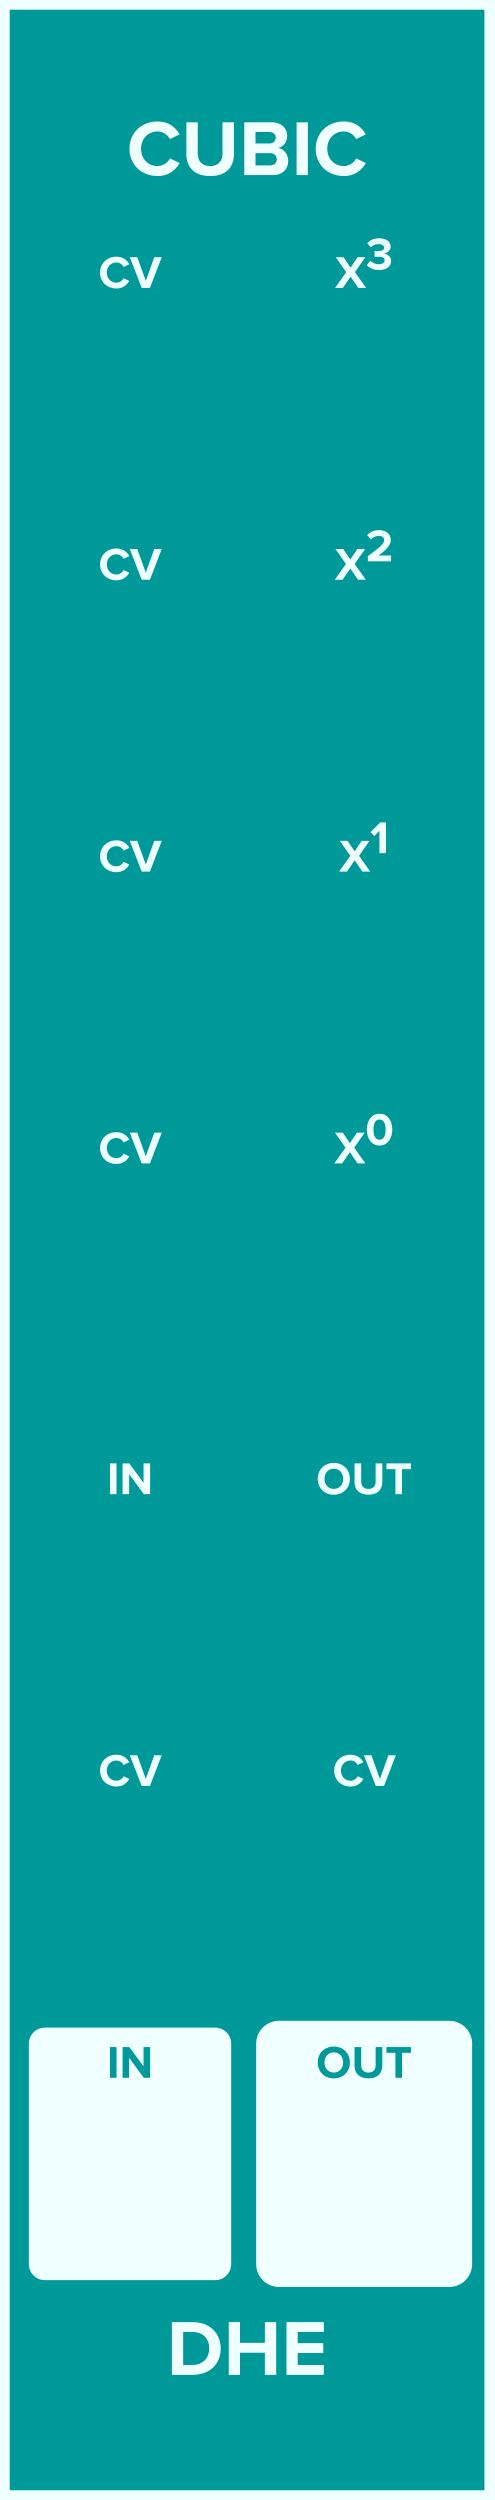
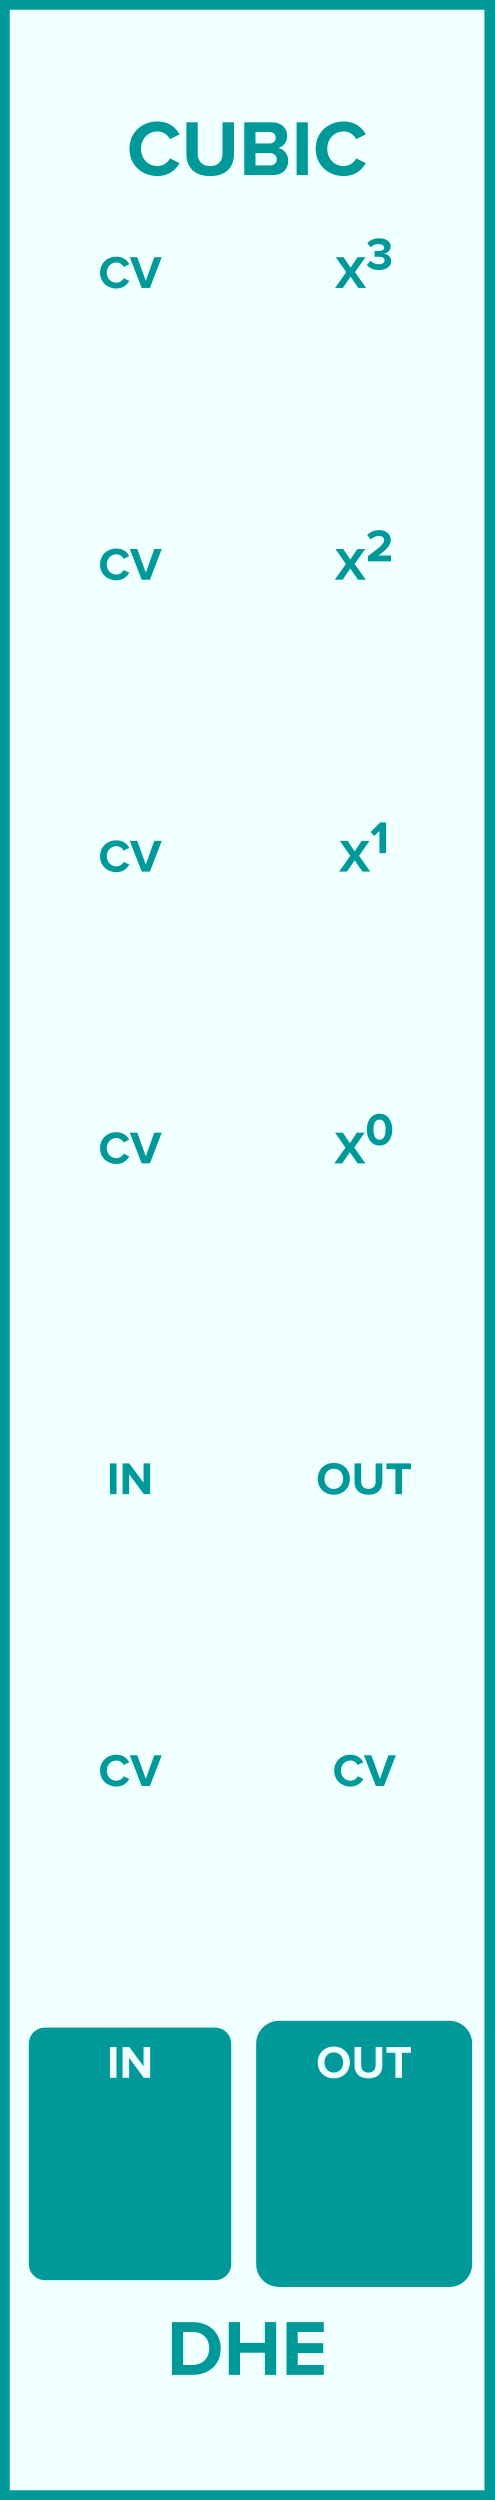
<svg xmlns="http://www.w3.org/2000/svg" id="svg50" height="379.429" width="75.0" version="1.1">
  <defs id="defs54" />
  <g id="g48" transform="scale(2.952756)">
-     <path id="rect2" d="M 0,0 H 25.4 V 128.5 H 0 Z" style="fill:#009999;stroke:#f0ffff;stroke-width:1" />
-     <g id="text4" style="font-weight:bold;font-size:4.064px;font-family:'Proxima Nova';text-anchor:middle;fill:#f0ffff" aria-label="CUBIC">
-       <path id="path59" style="font-weight:bold;font-size:4.064px;font-family:'Proxima Nova';text-anchor:middle;fill:#f0ffff" d="m 8.098,9.049 c 0.597,0 0.939,-0.329 1.134,-0.666 L 8.736,8.142 c -0.114,0.224 -0.358,0.394 -0.638,0.394 -0.492,0 -0.849,-0.378 -0.849,-0.89 0,-0.512 0.358,-0.89 0.849,-0.89 0.28,0 0.524,0.175 0.638,0.394 l 0.496,-0.244 c -0.191,-0.337 -0.536,-0.662 -1.134,-0.662 -0.813,0 -1.443,0.569 -1.443,1.402 0,0.833 0.63,1.402 1.443,1.402 z" />
-       <path id="path61" style="font-weight:bold;font-size:4.064px;font-family:'Proxima Nova';text-anchor:middle;fill:#f0ffff" d="m 9.579,7.919 c 0,0.666 0.398,1.13 1.223,1.13 0.825,0 1.223,-0.459 1.223,-1.134 V 6.289 h -0.589 V 7.899 c 0,0.378 -0.215,0.638 -0.634,0.638 -0.419,0 -0.638,-0.26 -0.638,-0.638 V 6.289 H 9.579 Z" />
-       <path id="path63" style="font-weight:bold;font-size:4.064px;font-family:'Proxima Nova';text-anchor:middle;fill:#f0ffff" d="m 12.555,9 h 1.471 c 0.516,0 0.788,-0.325 0.788,-0.732 0,-0.341 -0.232,-0.622 -0.52,-0.666 0.256,-0.053 0.467,-0.28 0.467,-0.622 0,-0.362 -0.264,-0.691 -0.78,-0.691 h -1.426 z m 0.577,-1.626 v -0.589 h 0.723 c 0.195,0 0.317,0.126 0.317,0.297 0,0.171 -0.122,0.293 -0.317,0.293 z m 0,1.126 v -0.63 h 0.744 c 0.228,0 0.35,0.146 0.35,0.317 0,0.195 -0.13,0.313 -0.35,0.313 z" />
-       <path id="path65" style="font-weight:bold;font-size:4.064px;font-family:'Proxima Nova';text-anchor:middle;fill:#f0ffff" d="m 15.246,9 h 0.577 V 6.289 h -0.577 z" />
-       <path id="path67" style="font-weight:bold;font-size:4.064px;font-family:'Proxima Nova';text-anchor:middle;fill:#f0ffff" d="m 17.67,9.049 c 0.597,0 0.939,-0.329 1.134,-0.666 L 18.308,8.142 c -0.114,0.224 -0.358,0.394 -0.638,0.394 -0.492,0 -0.849,-0.378 -0.849,-0.89 0,-0.512 0.358,-0.89 0.849,-0.89 0.28,0 0.524,0.175 0.638,0.394 l 0.496,-0.244 c -0.191,-0.337 -0.536,-0.662 -1.134,-0.662 -0.813,0 -1.443,0.569 -1.443,1.402 0,0.833 0.63,1.402 1.443,1.402 z" />
+     <path id="rect2" d="M 0,0 H 25.4 V 128.5 H 0 Z" style="fill:#f0ffff;stroke:#009999;stroke-width:1" />
+     <g id="text4" style="font-weight:bold;font-size:4.064px;font-family:'Proxima Nova';text-anchor:middle;fill:#009999" aria-label="CUBIC">
+       <path id="path59" style="font-weight:bold;font-size:4.064px;font-family:'Proxima Nova';text-anchor:middle;fill:#009999" d="m 8.098,9.049 c 0.597,0 0.939,-0.329 1.134,-0.666 L 8.736,8.142 c -0.114,0.224 -0.358,0.394 -0.638,0.394 -0.492,0 -0.849,-0.378 -0.849,-0.89 0,-0.512 0.358,-0.89 0.849,-0.89 0.28,0 0.524,0.175 0.638,0.394 l 0.496,-0.244 c -0.191,-0.337 -0.536,-0.662 -1.134,-0.662 -0.813,0 -1.443,0.569 -1.443,1.402 0,0.833 0.63,1.402 1.443,1.402 z" />
+       <path id="path61" style="font-weight:bold;font-size:4.064px;font-family:'Proxima Nova';text-anchor:middle;fill:#009999" d="m 9.579,7.919 c 0,0.666 0.398,1.13 1.223,1.13 0.825,0 1.223,-0.459 1.223,-1.134 V 6.289 h -0.589 V 7.899 c 0,0.378 -0.215,0.638 -0.634,0.638 -0.419,0 -0.638,-0.26 -0.638,-0.638 V 6.289 H 9.579 Z" />
+       <path id="path63" style="font-weight:bold;font-size:4.064px;font-family:'Proxima Nova';text-anchor:middle;fill:#009999" d="m 12.555,9 h 1.471 c 0.516,0 0.788,-0.325 0.788,-0.732 0,-0.341 -0.232,-0.622 -0.52,-0.666 0.256,-0.053 0.467,-0.28 0.467,-0.622 0,-0.362 -0.264,-0.691 -0.78,-0.691 h -1.426 z m 0.577,-1.626 v -0.589 h 0.723 c 0.195,0 0.317,0.126 0.317,0.297 0,0.171 -0.122,0.293 -0.317,0.293 z m 0,1.126 v -0.63 h 0.744 c 0.228,0 0.35,0.146 0.35,0.317 0,0.195 -0.13,0.313 -0.35,0.313 z" />
+       <path id="path65" style="font-weight:bold;font-size:4.064px;font-family:'Proxima Nova';text-anchor:middle;fill:#009999" d="m 15.246,9 h 0.577 V 6.289 h -0.577 z" />
+       <path id="path67" style="font-weight:bold;font-size:4.064px;font-family:'Proxima Nova';text-anchor:middle;fill:#009999" d="m 17.67,9.049 c 0.597,0 0.939,-0.329 1.134,-0.666 L 18.308,8.142 c -0.114,0.224 -0.358,0.394 -0.638,0.394 -0.492,0 -0.849,-0.378 -0.849,-0.89 0,-0.512 0.358,-0.89 0.849,-0.89 0.28,0 0.524,0.175 0.638,0.394 l 0.496,-0.244 c -0.191,-0.337 -0.536,-0.662 -1.134,-0.662 -0.813,0 -1.443,0.569 -1.443,1.402 0,0.833 0.63,1.402 1.443,1.402 z" />
    </g>
-     <g id="text6" style="font-weight:bold;font-size:4.064px;font-family:'Proxima Nova';dominant-baseline:hanging;text-anchor:middle;fill:#f0ffff" aria-label="DHE">
-       <path id="path70" style="font-weight:bold;font-size:4.064px;font-family:'Proxima Nova';dominant-baseline:hanging;text-anchor:middle;fill:#f0ffff" d="M 8.837,122.068 H 9.906 c 0.849,0 1.439,-0.536 1.439,-1.353 0,-0.817 -0.589,-1.357 -1.439,-1.357 H 8.837 Z m 0.577,-0.508 v -1.695 h 0.492 c 0.557,0 0.849,0.37 0.849,0.849 0,0.459 -0.313,0.845 -0.849,0.845 z" />
-       <path id="path72" style="font-weight:bold;font-size:4.064px;font-family:'Proxima Nova';dominant-baseline:hanging;text-anchor:middle;fill:#f0ffff" d="m 13.615,122.068 h 0.581 v -2.711 h -0.581 v 1.065 h -1.28 v -1.065 h -0.577 v 2.711 h 0.577 v -1.138 h 1.28 z" />
-       <path id="path74" style="font-weight:bold;font-size:4.064px;font-family:'Proxima Nova';dominant-baseline:hanging;text-anchor:middle;fill:#f0ffff" d="m 14.726,122.068 h 1.918 v -0.508 h -1.341 v -0.614 h 1.313 v -0.508 h -1.313 v -0.573 h 1.341 v -0.508 H 14.726 Z" />
+     <g id="text6" style="font-weight:bold;font-size:4.064px;font-family:'Proxima Nova';dominant-baseline:hanging;text-anchor:middle;fill:#009999" aria-label="DHE">
+       <path id="path70" style="font-weight:bold;font-size:4.064px;font-family:'Proxima Nova';dominant-baseline:hanging;text-anchor:middle;fill:#009999" d="M 8.837,122.068 H 9.906 c 0.849,0 1.439,-0.536 1.439,-1.353 0,-0.817 -0.589,-1.357 -1.439,-1.357 H 8.837 Z m 0.577,-0.508 v -1.695 h 0.492 c 0.557,0 0.849,0.37 0.849,0.849 0,0.459 -0.313,0.845 -0.849,0.845 z" />
+       <path id="path72" style="font-weight:bold;font-size:4.064px;font-family:'Proxima Nova';dominant-baseline:hanging;text-anchor:middle;fill:#009999" d="m 13.615,122.068 h 0.581 v -2.711 h -0.581 v 1.065 h -1.28 v -1.065 h -0.577 v 2.711 h 0.577 v -1.138 h 1.28 z" />
+       <path id="path74" style="font-weight:bold;font-size:4.064px;font-family:'Proxima Nova';dominant-baseline:hanging;text-anchor:middle;fill:#009999" d="m 14.726,122.068 h 1.918 v -0.508 h -1.341 v -0.614 h 1.313 v -0.508 h -1.313 v -0.573 h 1.341 v -0.508 H 14.726 Z" />
    </g>
-     <g id="text8" style="font-weight:bold;font-size:2.371px;font-family:'Proxima Nova';text-anchor:middle;fill:#f0ffff" aria-label="CV">
-       <path id="path77" style="font-weight:bold;font-size:2.371px;font-family:'Proxima Nova';text-anchor:middle;fill:#f0ffff" d="m 5.985,14.828 c 0.348,0 0.548,-0.192 0.661,-0.389 L 6.357,14.3 c -0.066,0.13 -0.209,0.23 -0.372,0.23 -0.287,0 -0.495,-0.22 -0.495,-0.519 0,-0.299 0.209,-0.519 0.495,-0.519 0.164,0 0.306,0.102 0.372,0.23 l 0.289,-0.142 c -0.111,-0.197 -0.313,-0.386 -0.661,-0.386 -0.474,0 -0.842,0.332 -0.842,0.818 0,0.486 0.367,0.818 0.842,0.818 z" />
-       <path id="path79" style="font-weight:bold;font-size:2.371px;font-family:'Proxima Nova';text-anchor:middle;fill:#f0ffff" d="M 7.283,14.8 H 7.705 L 8.314,13.219 H 7.93 L 7.494,14.435 7.056,13.219 h -0.384 z" />
+     <g id="text8" style="font-weight:bold;font-size:2.371px;font-family:'Proxima Nova';text-anchor:middle;fill:#009999" aria-label="CV">
+       <path id="path77" style="font-weight:bold;font-size:2.371px;font-family:'Proxima Nova';text-anchor:middle;fill:#009999" d="m 5.985,14.828 c 0.348,0 0.548,-0.192 0.661,-0.389 L 6.357,14.3 c -0.066,0.13 -0.209,0.23 -0.372,0.23 -0.287,0 -0.495,-0.22 -0.495,-0.519 0,-0.299 0.209,-0.519 0.495,-0.519 0.164,0 0.306,0.102 0.372,0.23 l 0.289,-0.142 c -0.111,-0.197 -0.313,-0.386 -0.661,-0.386 -0.474,0 -0.842,0.332 -0.842,0.818 0,0.486 0.367,0.818 0.842,0.818 z" />
+       <path id="path79" style="font-weight:bold;font-size:2.371px;font-family:'Proxima Nova';text-anchor:middle;fill:#009999" d="M 7.283,14.8 H 7.705 L 8.314,13.219 H 7.93 L 7.494,14.435 7.056,13.219 h -0.384 z" />
    </g>
-     <g id="text12" style="font-weight:bold;font-size:2.371px;font-family:'Proxima Nova';text-anchor:middle;fill:#f0ffff" aria-label="X3">
-       <path id="path82" style="font-weight:bold;font-size:2.371px;font-family:'Proxima Nova';text-anchor:middle;fill:#f0ffff" d="m 18.416,14.8 h 0.403 l -0.574,-0.813 0.538,-0.768 H 18.378 l -0.358,0.541 -0.363,-0.541 H 17.257 L 17.795,13.989 17.221,14.8 h 0.401 l 0.398,-0.578 z" />
+     <g id="text12" style="font-weight:bold;font-size:2.371px;font-family:'Proxima Nova';text-anchor:middle;fill:#009999" aria-label="X3">
+       <path id="path82" style="font-weight:bold;font-size:2.371px;font-family:'Proxima Nova';text-anchor:middle;fill:#009999" d="m 18.416,14.8 h 0.403 l -0.574,-0.813 0.538,-0.768 H 18.378 l -0.358,0.541 -0.363,-0.541 H 17.257 L 17.795,13.989 17.221,14.8 h 0.401 l 0.398,-0.578 z" />
      <path id="path84" style="baseline-shift:super" d="m 18.859,13.627 c 0.116,0.142 0.332,0.254 0.623,0.254 0.379,0 0.623,-0.192 0.623,-0.465 0,-0.237 -0.209,-0.363 -0.37,-0.379 0.175,-0.031 0.346,-0.161 0.346,-0.36 0,-0.263 -0.228,-0.429 -0.597,-0.429 -0.277,0 -0.477,0.107 -0.605,0.251 l 0.168,0.211 c 0.111,-0.107 0.249,-0.164 0.401,-0.164 0.166,0 0.294,0.062 0.294,0.187 0,0.116 -0.116,0.168 -0.292,0.168 -0.059,0 -0.168,0 -0.197,-0.002 v 0.303 c 0.024,-0.002 0.13,-0.005 0.197,-0.005 0.22,0 0.318,0.057 0.318,0.183 0,0.119 -0.107,0.202 -0.299,0.202 -0.154,0 -0.327,-0.066 -0.436,-0.18 z" />
    </g>
-     <g id="text14" style="font-weight:bold;font-size:2.371px;font-family:'Proxima Nova';text-anchor:middle;fill:#f0ffff" aria-label="CV">
-       <path id="path87" style="font-weight:bold;font-size:2.371px;font-family:'Proxima Nova';text-anchor:middle;fill:#f0ffff" d="m 5.985,29.828 c 0.348,0 0.548,-0.192 0.661,-0.389 L 6.357,29.3 c -0.066,0.13 -0.209,0.23 -0.372,0.23 -0.287,0 -0.495,-0.22 -0.495,-0.519 0,-0.299 0.209,-0.519 0.495,-0.519 0.164,0 0.306,0.102 0.372,0.23 l 0.289,-0.142 c -0.111,-0.197 -0.313,-0.386 -0.661,-0.386 -0.474,0 -0.842,0.332 -0.842,0.818 0,0.486 0.367,0.818 0.842,0.818 z" />
-       <path id="path89" style="font-weight:bold;font-size:2.371px;font-family:'Proxima Nova';text-anchor:middle;fill:#f0ffff" d="M 7.283,29.8 H 7.705 L 8.314,28.219 H 7.93 L 7.494,29.435 7.056,28.219 h -0.384 z" />
+     <g id="text14" style="font-weight:bold;font-size:2.371px;font-family:'Proxima Nova';text-anchor:middle;fill:#009999" aria-label="CV">
+       <path id="path87" style="font-weight:bold;font-size:2.371px;font-family:'Proxima Nova';text-anchor:middle;fill:#009999" d="m 5.985,29.828 c 0.348,0 0.548,-0.192 0.661,-0.389 L 6.357,29.3 c -0.066,0.13 -0.209,0.23 -0.372,0.23 -0.287,0 -0.495,-0.22 -0.495,-0.519 0,-0.299 0.209,-0.519 0.495,-0.519 0.164,0 0.306,0.102 0.372,0.23 l 0.289,-0.142 c -0.111,-0.197 -0.313,-0.386 -0.661,-0.386 -0.474,0 -0.842,0.332 -0.842,0.818 0,0.486 0.367,0.818 0.842,0.818 z" />
+       <path id="path89" style="font-weight:bold;font-size:2.371px;font-family:'Proxima Nova';text-anchor:middle;fill:#009999" d="M 7.283,29.8 H 7.705 L 8.314,28.219 H 7.93 L 7.494,29.435 7.056,28.219 h -0.384 z" />
    </g>
-     <g id="text18" style="font-weight:bold;font-size:2.371px;font-family:'Proxima Nova';text-anchor:middle;fill:#f0ffff" aria-label="X2">
-       <path id="path92" style="font-weight:bold;font-size:2.371px;font-family:'Proxima Nova';text-anchor:middle;fill:#f0ffff" d="m 18.402,29.8 h 0.403 l -0.574,-0.813 0.538,-0.768 H 18.364 l -0.358,0.541 -0.363,-0.541 h -0.401 l 0.538,0.77 -0.574,0.811 h 0.401 l 0.398,-0.578 z" />
+     <g id="text18" style="font-weight:bold;font-size:2.371px;font-family:'Proxima Nova';text-anchor:middle;fill:#009999" aria-label="X2">
+       <path id="path92" style="font-weight:bold;font-size:2.371px;font-family:'Proxima Nova';text-anchor:middle;fill:#009999" d="m 18.402,29.8 h 0.403 l -0.574,-0.813 0.538,-0.768 H 18.364 l -0.358,0.541 -0.363,-0.541 h -0.401 l 0.538,0.77 -0.574,0.811 h 0.401 l 0.398,-0.578 z" />
      <path id="path94" style="baseline-shift:super" d="m 18.909,28.852 h 1.19 v -0.296 h -0.645 c 0.41,-0.299 0.633,-0.533 0.633,-0.804 0,-0.315 -0.268,-0.505 -0.605,-0.505 -0.22,0 -0.455,0.081 -0.609,0.258 l 0.192,0.223 c 0.107,-0.111 0.244,-0.183 0.424,-0.183 0.13,0 0.256,0.069 0.256,0.206 0,0.194 -0.19,0.358 -0.837,0.834 z" />
    </g>
-     <g id="text20" style="font-weight:bold;font-size:2.371px;font-family:'Proxima Nova';text-anchor:middle;fill:#f0ffff" aria-label="CV">
-       <path id="path97" style="font-weight:bold;font-size:2.371px;font-family:'Proxima Nova';text-anchor:middle;fill:#f0ffff" d="m 5.985,44.828 c 0.348,0 0.548,-0.192 0.661,-0.389 L 6.357,44.3 c -0.066,0.13 -0.209,0.23 -0.372,0.23 -0.287,0 -0.495,-0.22 -0.495,-0.519 0,-0.299 0.209,-0.519 0.495,-0.519 0.164,0 0.306,0.102 0.372,0.23 l 0.289,-0.142 c -0.111,-0.197 -0.313,-0.386 -0.661,-0.386 -0.474,0 -0.842,0.332 -0.842,0.818 0,0.486 0.367,0.818 0.842,0.818 z" />
-       <path id="path99" style="font-weight:bold;font-size:2.371px;font-family:'Proxima Nova';text-anchor:middle;fill:#f0ffff" d="M 7.283,44.8 H 7.705 L 8.314,43.219 H 7.93 L 7.494,44.435 7.056,43.219 h -0.384 z" />
+     <g id="text20" style="font-weight:bold;font-size:2.371px;font-family:'Proxima Nova';text-anchor:middle;fill:#009999" aria-label="CV">
+       <path id="path97" style="font-weight:bold;font-size:2.371px;font-family:'Proxima Nova';text-anchor:middle;fill:#009999" d="m 5.985,44.828 c 0.348,0 0.548,-0.192 0.661,-0.389 L 6.357,44.3 c -0.066,0.13 -0.209,0.23 -0.372,0.23 -0.287,0 -0.495,-0.22 -0.495,-0.519 0,-0.299 0.209,-0.519 0.495,-0.519 0.164,0 0.306,0.102 0.372,0.23 l 0.289,-0.142 c -0.111,-0.197 -0.313,-0.386 -0.661,-0.386 -0.474,0 -0.842,0.332 -0.842,0.818 0,0.486 0.367,0.818 0.842,0.818 z" />
+       <path id="path99" style="font-weight:bold;font-size:2.371px;font-family:'Proxima Nova';text-anchor:middle;fill:#009999" d="M 7.283,44.8 H 7.705 L 8.314,43.219 H 7.93 L 7.494,44.435 7.056,43.219 h -0.384 z" />
    </g>
-     <g id="text24" style="font-weight:bold;font-size:2.371px;font-family:'Proxima Nova';text-anchor:middle;fill:#f0ffff" aria-label="X1">
-       <path id="path102" style="font-weight:bold;font-size:2.371px;font-family:'Proxima Nova';text-anchor:middle;fill:#f0ffff" d="m 18.626,44.8 h 0.403 l -0.574,-0.813 0.538,-0.768 h -0.405 l -0.358,0.541 -0.363,-0.541 H 17.467 l 0.538,0.77 -0.574,0.811 h 0.401 l 0.398,-0.578 z" />
+     <g id="text24" style="font-weight:bold;font-size:2.371px;font-family:'Proxima Nova';text-anchor:middle;fill:#009999" aria-label="X1">
+       <path id="path102" style="font-weight:bold;font-size:2.371px;font-family:'Proxima Nova';text-anchor:middle;fill:#009999" d="m 18.626,44.8 h 0.403 l -0.574,-0.813 0.538,-0.768 h -0.405 l -0.358,0.541 -0.363,-0.541 H 17.467 l 0.538,0.77 -0.574,0.811 h 0.401 l 0.398,-0.578 z" />
      <path id="path104" style="baseline-shift:super" d="m 19.504,43.852 h 0.337 V 42.27 H 19.546 l -0.498,0.5 0.192,0.202 0.263,-0.268 z" />
    </g>
-     <g id="text26" style="font-weight:bold;font-size:2.371px;font-family:'Proxima Nova';text-anchor:middle;fill:#f0ffff" aria-label="CV">
-       <path id="path107" style="font-weight:bold;font-size:2.371px;font-family:'Proxima Nova';text-anchor:middle;fill:#f0ffff" d="m 5.985,59.828 c 0.348,0 0.548,-0.192 0.661,-0.389 L 6.357,59.3 c -0.066,0.13 -0.209,0.23 -0.372,0.23 -0.287,0 -0.495,-0.22 -0.495,-0.519 0,-0.299 0.209,-0.519 0.495,-0.519 0.164,0 0.306,0.102 0.372,0.23 l 0.289,-0.142 c -0.111,-0.197 -0.313,-0.386 -0.661,-0.386 -0.474,0 -0.842,0.332 -0.842,0.818 0,0.486 0.367,0.818 0.842,0.818 z" />
-       <path id="path109" style="font-weight:bold;font-size:2.371px;font-family:'Proxima Nova';text-anchor:middle;fill:#f0ffff" d="M 7.283,59.8 H 7.705 L 8.314,58.219 H 7.93 L 7.494,59.435 7.056,58.219 h -0.384 z" />
+     <g id="text26" style="font-weight:bold;font-size:2.371px;font-family:'Proxima Nova';text-anchor:middle;fill:#009999" aria-label="CV">
+       <path id="path107" style="font-weight:bold;font-size:2.371px;font-family:'Proxima Nova';text-anchor:middle;fill:#009999" d="m 5.985,59.828 c 0.348,0 0.548,-0.192 0.661,-0.389 L 6.357,59.3 c -0.066,0.13 -0.209,0.23 -0.372,0.23 -0.287,0 -0.495,-0.22 -0.495,-0.519 0,-0.299 0.209,-0.519 0.495,-0.519 0.164,0 0.306,0.102 0.372,0.23 l 0.289,-0.142 c -0.111,-0.197 -0.313,-0.386 -0.661,-0.386 -0.474,0 -0.842,0.332 -0.842,0.818 0,0.486 0.367,0.818 0.842,0.818 z" />
+       <path id="path109" style="font-weight:bold;font-size:2.371px;font-family:'Proxima Nova';text-anchor:middle;fill:#009999" d="M 7.283,59.8 H 7.705 L 8.314,58.219 H 7.93 L 7.494,59.435 7.056,58.219 h -0.384 z" />
    </g>
-     <g id="text30" style="font-weight:bold;font-size:2.371px;font-family:'Proxima Nova';text-anchor:middle;fill:#f0ffff" aria-label="X0">
-       <path id="path112" style="font-weight:bold;font-size:2.371px;font-family:'Proxima Nova';text-anchor:middle;fill:#f0ffff" d="m 18.379,59.8 h 0.403 l -0.574,-0.813 0.538,-0.768 h -0.405 l -0.358,0.541 -0.363,-0.541 h -0.401 l 0.538,0.77 -0.574,0.811 h 0.401 l 0.398,-0.578 z" />
+     <g id="text30" style="font-weight:bold;font-size:2.371px;font-family:'Proxima Nova';text-anchor:middle;fill:#009999" aria-label="X0">
+       <path id="path112" style="font-weight:bold;font-size:2.371px;font-family:'Proxima Nova';text-anchor:middle;fill:#009999" d="m 18.379,59.8 h 0.403 l -0.574,-0.813 0.538,-0.768 h -0.405 l -0.358,0.541 -0.363,-0.541 h -0.401 l 0.538,0.77 -0.574,0.811 h 0.401 l 0.398,-0.578 z" />
      <path id="path114" style="baseline-shift:super" d="m 18.855,58.062 c 0,0.408 0.202,0.818 0.654,0.818 0.45,0 0.654,-0.41 0.654,-0.818 0,-0.408 -0.204,-0.816 -0.654,-0.816 -0.453,0 -0.654,0.408 -0.654,0.816 z m 0.965,0 c 0,0.292 -0.085,0.519 -0.311,0.519 -0.228,0 -0.313,-0.228 -0.313,-0.519 0,-0.292 0.085,-0.517 0.313,-0.517 0.225,0 0.311,0.225 0.311,0.517 z" />
    </g>
-     <g id="text32" style="font-weight:bold;font-size:2.371px;font-family:'Proxima Nova';text-anchor:middle;fill:#f0ffff" aria-label="IN">
-       <path id="path117" style="font-weight:bold;font-size:2.371px;font-family:'Proxima Nova';text-anchor:middle;fill:#f0ffff" d="M 5.652,76.8 H 5.989 V 75.219 H 5.652 Z" />
-       <path id="path119" style="font-weight:bold;font-size:2.371px;font-family:'Proxima Nova';text-anchor:middle;fill:#f0ffff" d="M 7.391,76.8 H 7.716 V 75.219 H 7.379 v 0.993 l -0.733,-0.993 H 6.3 v 1.581 h 0.337 v -1.031 z" />
+     <g id="text32" style="font-weight:bold;font-size:2.371px;font-family:'Proxima Nova';text-anchor:middle;fill:#009999" aria-label="IN">
+       <path id="path117" style="font-weight:bold;font-size:2.371px;font-family:'Proxima Nova';text-anchor:middle;fill:#009999" d="M 5.652,76.8 H 5.989 V 75.219 H 5.652 Z" />
+       <path id="path119" style="font-weight:bold;font-size:2.371px;font-family:'Proxima Nova';text-anchor:middle;fill:#009999" d="M 7.391,76.8 H 7.716 V 75.219 H 7.379 v 0.993 l -0.733,-0.993 H 6.3 v 1.581 h 0.337 v -1.031 z" />
    </g>
-     <g id="text34" style="font-weight:bold;font-size:2.371px;font-family:'Proxima Nova';text-anchor:middle;fill:#f0ffff" aria-label="OUT">
-       <path id="path122" style="font-weight:bold;font-size:2.371px;font-family:'Proxima Nova';text-anchor:middle;fill:#f0ffff" d="m 16.332,76.011 c 0,0.477 0.348,0.818 0.825,0.818 0.479,0 0.827,-0.341 0.827,-0.818 0,-0.477 -0.348,-0.818 -0.827,-0.818 -0.477,0 -0.825,0.341 -0.825,0.818 z m 1.306,0 c 0,0.294 -0.19,0.519 -0.481,0.519 -0.292,0 -0.479,-0.225 -0.479,-0.519 0,-0.296 0.187,-0.519 0.479,-0.519 0.292,0 0.481,0.223 0.481,0.519 z" />
-       <path id="path124" style="font-weight:bold;font-size:2.371px;font-family:'Proxima Nova';text-anchor:middle;fill:#f0ffff" d="m 18.223,76.169 c 0,0.389 0.232,0.659 0.714,0.659 0.481,0 0.714,-0.268 0.714,-0.661 v -0.948 h -0.344 v 0.939 c 0,0.22 -0.126,0.372 -0.37,0.372 -0.244,0 -0.372,-0.152 -0.372,-0.372 v -0.939 h -0.341 z" />
-       <path id="path126" style="font-weight:bold;font-size:2.371px;font-family:'Proxima Nova';text-anchor:middle;fill:#f0ffff" d="m 20.324,76.8 h 0.339 v -1.285 h 0.46 V 75.219 H 19.862 v 0.296 H 20.324 Z" />
+     <g id="text34" style="font-weight:bold;font-size:2.371px;font-family:'Proxima Nova';text-anchor:middle;fill:#009999" aria-label="OUT">
+       <path id="path122" style="font-weight:bold;font-size:2.371px;font-family:'Proxima Nova';text-anchor:middle;fill:#009999" d="m 16.332,76.011 c 0,0.477 0.348,0.818 0.825,0.818 0.479,0 0.827,-0.341 0.827,-0.818 0,-0.477 -0.348,-0.818 -0.827,-0.818 -0.477,0 -0.825,0.341 -0.825,0.818 z m 1.306,0 c 0,0.294 -0.19,0.519 -0.481,0.519 -0.292,0 -0.479,-0.225 -0.479,-0.519 0,-0.296 0.187,-0.519 0.479,-0.519 0.292,0 0.481,0.223 0.481,0.519 z" />
+       <path id="path124" style="font-weight:bold;font-size:2.371px;font-family:'Proxima Nova';text-anchor:middle;fill:#009999" d="m 18.223,76.169 c 0,0.389 0.232,0.659 0.714,0.659 0.481,0 0.714,-0.268 0.714,-0.661 v -0.948 h -0.344 v 0.939 c 0,0.22 -0.126,0.372 -0.37,0.372 -0.244,0 -0.372,-0.152 -0.372,-0.372 v -0.939 h -0.341 z" />
+       <path id="path126" style="font-weight:bold;font-size:2.371px;font-family:'Proxima Nova';text-anchor:middle;fill:#009999" d="m 20.324,76.8 h 0.339 v -1.285 h 0.46 V 75.219 H 19.862 v 0.296 H 20.324 Z" />
    </g>
-     <g id="text36" style="font-weight:bold;font-size:2.371px;font-family:'Proxima Nova';text-anchor:middle;fill:#f0ffff" aria-label="CV">
-       <path id="path129" style="font-weight:bold;font-size:2.371px;font-family:'Proxima Nova';text-anchor:middle;fill:#f0ffff" d="m 5.985,91.828 c 0.348,0 0.548,-0.192 0.661,-0.389 l -0.289,-0.14 c -0.066,0.13 -0.209,0.23 -0.372,0.23 -0.287,0 -0.495,-0.22 -0.495,-0.519 0,-0.299 0.209,-0.519 0.495,-0.519 0.164,0 0.306,0.102 0.372,0.23 l 0.289,-0.142 c -0.111,-0.197 -0.313,-0.386 -0.661,-0.386 -0.474,0 -0.842,0.332 -0.842,0.818 0,0.486 0.367,0.818 0.842,0.818 z" />
-       <path id="path131" style="font-weight:bold;font-size:2.371px;font-family:'Proxima Nova';text-anchor:middle;fill:#f0ffff" d="M 7.283,91.8 H 7.705 L 8.314,90.219 H 7.93 L 7.494,91.435 7.056,90.219 h -0.384 z" />
+     <g id="text36" style="font-weight:bold;font-size:2.371px;font-family:'Proxima Nova';text-anchor:middle;fill:#009999" aria-label="CV">
+       <path id="path129" style="font-weight:bold;font-size:2.371px;font-family:'Proxima Nova';text-anchor:middle;fill:#009999" d="m 5.985,91.828 c 0.348,0 0.548,-0.192 0.661,-0.389 l -0.289,-0.14 c -0.066,0.13 -0.209,0.23 -0.372,0.23 -0.287,0 -0.495,-0.22 -0.495,-0.519 0,-0.299 0.209,-0.519 0.495,-0.519 0.164,0 0.306,0.102 0.372,0.23 l 0.289,-0.142 c -0.111,-0.197 -0.313,-0.386 -0.661,-0.386 -0.474,0 -0.842,0.332 -0.842,0.818 0,0.486 0.367,0.818 0.842,0.818 z" />
+       <path id="path131" style="font-weight:bold;font-size:2.371px;font-family:'Proxima Nova';text-anchor:middle;fill:#009999" d="M 7.283,91.8 H 7.705 L 8.314,90.219 H 7.93 L 7.494,91.435 7.056,90.219 h -0.384 z" />
    </g>
-     <g id="text38" style="font-weight:bold;font-size:2.371px;font-family:'Proxima Nova';text-anchor:middle;fill:#f0ffff" aria-label="CV">
-       <path id="path134" style="font-weight:bold;font-size:2.371px;font-family:'Proxima Nova';text-anchor:middle;fill:#f0ffff" d="m 18.018,91.828 c 0.348,0 0.548,-0.192 0.661,-0.389 l -0.289,-0.14 c -0.066,0.13 -0.209,0.23 -0.372,0.23 -0.287,0 -0.495,-0.22 -0.495,-0.519 0,-0.299 0.209,-0.519 0.495,-0.519 0.164,0 0.306,0.102 0.372,0.23 l 0.289,-0.142 c -0.111,-0.197 -0.313,-0.386 -0.661,-0.386 -0.474,0 -0.842,0.332 -0.842,0.818 0,0.486 0.367,0.818 0.842,0.818 z" />
-       <path id="path136" style="font-weight:bold;font-size:2.371px;font-family:'Proxima Nova';text-anchor:middle;fill:#f0ffff" d="m 19.316,91.8 h 0.422 l 0.609,-1.581 H 19.964 l -0.436,1.216 -0.439,-1.216 h -0.384 z" />
+     <g id="text38" style="font-weight:bold;font-size:2.371px;font-family:'Proxima Nova';text-anchor:middle;fill:#009999" aria-label="CV">
+       <path id="path134" style="font-weight:bold;font-size:2.371px;font-family:'Proxima Nova';text-anchor:middle;fill:#009999" d="m 18.018,91.828 c 0.348,0 0.548,-0.192 0.661,-0.389 l -0.289,-0.14 c -0.066,0.13 -0.209,0.23 -0.372,0.23 -0.287,0 -0.495,-0.22 -0.495,-0.519 0,-0.299 0.209,-0.519 0.495,-0.519 0.164,0 0.306,0.102 0.372,0.23 l 0.289,-0.142 c -0.111,-0.197 -0.313,-0.386 -0.661,-0.386 -0.474,0 -0.842,0.332 -0.842,0.818 0,0.486 0.367,0.818 0.842,0.818 z" />
+       <path id="path136" style="font-weight:bold;font-size:2.371px;font-family:'Proxima Nova';text-anchor:middle;fill:#009999" d="m 19.316,91.8 h 0.422 l 0.609,-1.581 H 19.964 l -0.436,1.216 -0.439,-1.216 h -0.384 z" />
    </g>
-     <path id="rect40" d="M 2.308,104.045 H 11.058 c 0.554,0 1,0.446 1,1 v 11.33 c 0,0.554 -0.446,1 -1,1 H 2.308 c -0.554,0 -1,-0.446 -1,-1 v -11.33 c 0,-0.554 0.446,-1 1,-1 z" style="fill:#f0ffff;stroke:#009999;stroke-width:0.35" />
-     <g id="text42" style="font-weight:bold;font-size:2.371px;font-family:'Proxima Nova';text-anchor:middle;fill:#009999" aria-label="IN">
-       <path id="path140" style="font-weight:bold;font-size:2.371px;font-family:'Proxima Nova';text-anchor:middle;fill:#009999" d="m 5.652,106.8 h 0.337 v -1.581 H 5.652 Z" />
-       <path id="path142" style="font-weight:bold;font-size:2.371px;font-family:'Proxima Nova';text-anchor:middle;fill:#009999" d="m 7.391,106.8 h 0.325 v -1.581 H 7.379 v 0.993 l -0.733,-0.993 H 6.3 V 106.8 h 0.337 v -1.031 z" />
+     <path id="rect40" d="M 2.308,104.045 H 11.058 c 0.554,0 1,0.446 1,1 v 11.33 c 0,0.554 -0.446,1 -1,1 H 2.308 c -0.554,0 -1,-0.446 -1,-1 v -11.33 c 0,-0.554 0.446,-1 1,-1 z" style="fill:#009999;stroke:#f0ffff;stroke-width:0.35" />
+     <g id="text42" style="font-weight:bold;font-size:2.371px;font-family:'Proxima Nova';text-anchor:middle;fill:#f0ffff" aria-label="IN">
+       <path id="path140" style="font-weight:bold;font-size:2.371px;font-family:'Proxima Nova';text-anchor:middle;fill:#f0ffff" d="m 5.652,106.8 h 0.337 v -1.581 H 5.652 Z" />
+       <path id="path142" style="font-weight:bold;font-size:2.371px;font-family:'Proxima Nova';text-anchor:middle;fill:#f0ffff" d="m 7.391,106.8 h 0.325 v -1.581 H 7.379 v 0.993 l -0.733,-0.993 H 6.3 V 106.8 h 0.337 v -1.031 z" />
    </g>
-     <path id="rect44" d="m 14.342,104.045 h 8.75 c 0.554,0 1,0.446 1,1 v 11.33 c 0,0.554 -0.446,1 -1,1 h -8.75 c -0.554,0 -1,-0.446 -1,-1 v -11.33 c 0,-0.554 0.446,-1 1,-1 z" style="fill:#f0ffff;stroke:#f0ffff;stroke-width:0.35" />
-     <g id="text46" style="font-weight:bold;font-size:2.371px;font-family:'Proxima Nova';text-anchor:middle;fill:#009999" aria-label="OUT">
-       <path id="path146" style="font-weight:bold;font-size:2.371px;font-family:'Proxima Nova';text-anchor:middle;fill:#009999" d="m 16.332,106.011 c 0,0.477 0.348,0.818 0.825,0.818 0.479,0 0.827,-0.341 0.827,-0.818 0,-0.476 -0.348,-0.818 -0.827,-0.818 -0.477,0 -0.825,0.341 -0.825,0.818 z m 1.306,0 c 0,0.294 -0.19,0.519 -0.481,0.519 -0.292,0 -0.479,-0.225 -0.479,-0.519 0,-0.296 0.187,-0.519 0.479,-0.519 0.292,0 0.481,0.223 0.481,0.519 z" />
-       <path id="path148" style="font-weight:bold;font-size:2.371px;font-family:'Proxima Nova';text-anchor:middle;fill:#009999" d="m 18.223,106.169 c 0,0.389 0.232,0.659 0.714,0.659 0.481,0 0.714,-0.268 0.714,-0.661 v -0.948 h -0.344 v 0.939 c 0,0.22 -0.126,0.372 -0.37,0.372 -0.244,0 -0.372,-0.152 -0.372,-0.372 v -0.939 h -0.341 z" />
-       <path id="path150" style="font-weight:bold;font-size:2.371px;font-family:'Proxima Nova';text-anchor:middle;fill:#009999" d="m 20.324,106.8 h 0.339 v -1.285 h 0.46 v -0.296 H 19.862 v 0.296 H 20.324 Z" />
+     <path id="rect44" d="m 14.342,104.045 h 8.75 c 0.554,0 1,0.446 1,1 v 11.33 c 0,0.554 -0.446,1 -1,1 h -8.75 c -0.554,0 -1,-0.446 -1,-1 v -11.33 c 0,-0.554 0.446,-1 1,-1 z" style="fill:#009999;stroke:#009999;stroke-width:0.35" />
+     <g id="text46" style="font-weight:bold;font-size:2.371px;font-family:'Proxima Nova';text-anchor:middle;fill:#f0ffff" aria-label="OUT">
+       <path id="path146" style="font-weight:bold;font-size:2.371px;font-family:'Proxima Nova';text-anchor:middle;fill:#f0ffff" d="m 16.332,106.011 c 0,0.477 0.348,0.818 0.825,0.818 0.479,0 0.827,-0.341 0.827,-0.818 0,-0.476 -0.348,-0.818 -0.827,-0.818 -0.477,0 -0.825,0.341 -0.825,0.818 z m 1.306,0 c 0,0.294 -0.19,0.519 -0.481,0.519 -0.292,0 -0.479,-0.225 -0.479,-0.519 0,-0.296 0.187,-0.519 0.479,-0.519 0.292,0 0.481,0.223 0.481,0.519 z" />
+       <path id="path148" style="font-weight:bold;font-size:2.371px;font-family:'Proxima Nova';text-anchor:middle;fill:#f0ffff" d="m 18.223,106.169 c 0,0.389 0.232,0.659 0.714,0.659 0.481,0 0.714,-0.268 0.714,-0.661 v -0.948 h -0.344 v 0.939 c 0,0.22 -0.126,0.372 -0.37,0.372 -0.244,0 -0.372,-0.152 -0.372,-0.372 v -0.939 h -0.341 z" />
+       <path id="path150" style="font-weight:bold;font-size:2.371px;font-family:'Proxima Nova';text-anchor:middle;fill:#f0ffff" d="m 20.324,106.8 h 0.339 v -1.285 h 0.46 v -0.296 H 19.862 v 0.296 H 20.324 Z" />
    </g>
  </g>
</svg>
